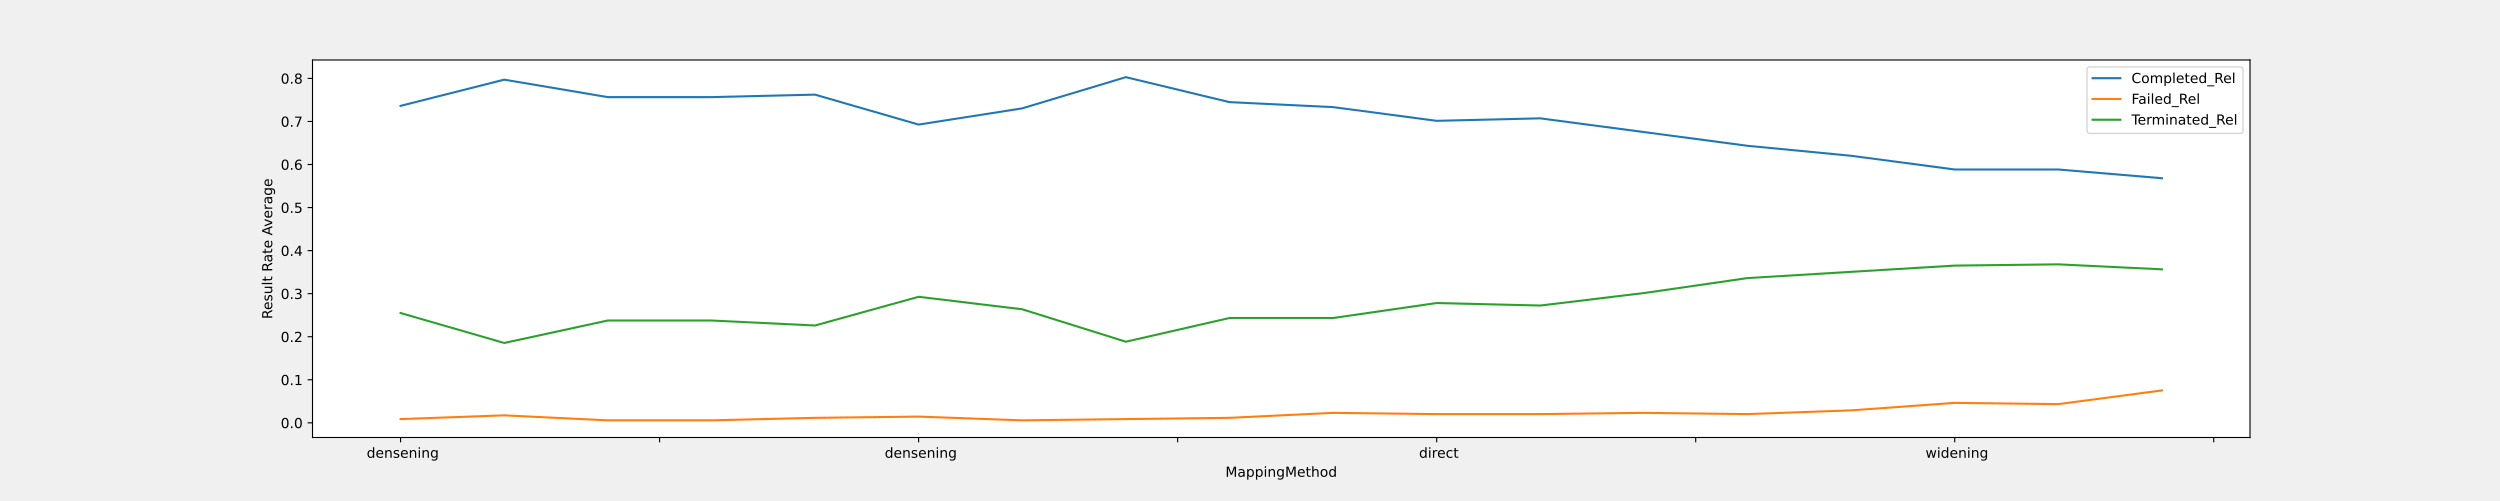
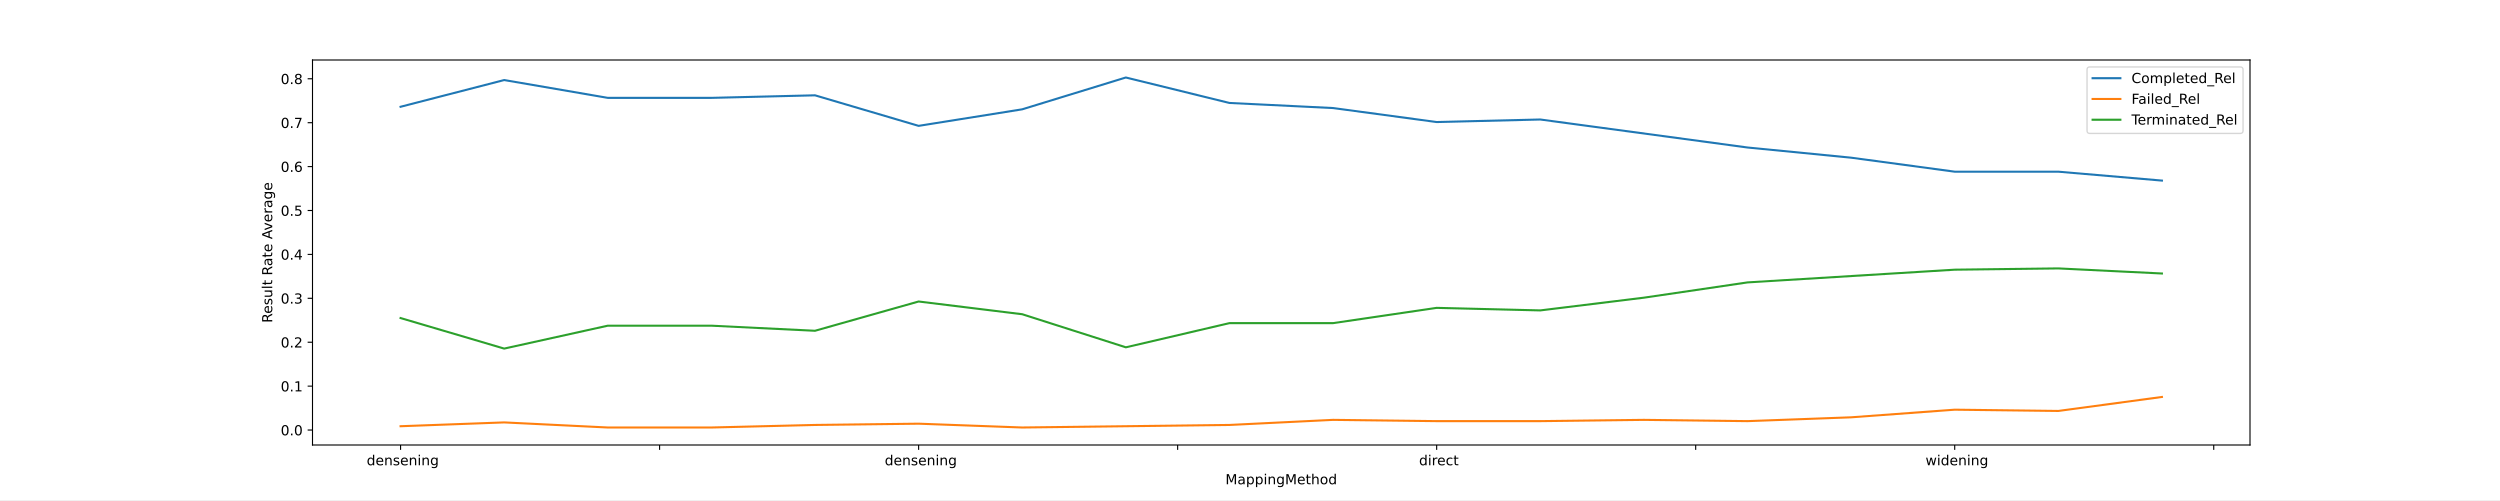
<svg xmlns="http://www.w3.org/2000/svg" xmlns:xlink="http://www.w3.org/1999/xlink" width="1800pt" height="360pt" viewBox="0 0 1800 360" version="1.1">
  <defs>
    <style type="text/css">*{stroke-linejoin: round; stroke-linecap: butt}</style>
  </defs>
  <g id="figure_1">
    <g id="patch_1">
-       <path d="M 0 360  L 1800 360  L 1800 0  L 0 0  L 0 360  z " style="fill: none" />
+       <path d="M 0 360  L 1800 360  L 1800 0  L 0 0  z " style="fill: #ffffff" />
    </g>
    <g id="axes_1">
      <g id="patch_2">
-         <path d="M 225 315  L 1620 315  L 1620 43.2  L 225 43.2  z " style="fill: #ffffff" />
+         <path d="M 225 320.4  L 1620 320.4  L 1620 43.2  L 225 43.2  z " style="fill: #ffffff" />
      </g>
      <g id="matplotlib.axis_1">
        <g id="xtick_1">
          <g id="line2d_1">
            <defs>
-               <path id="mc69eba236a" d="M 0 0  L 0 3.5  " style="stroke: #000000; stroke-width: 0.8" />
-             </defs>
-             <g>
-               <use xlink:href="#mc69eba236a" x="288.409" y="315" style="stroke: #000000; stroke-width: 0.8" />
+               <path id="m0ef6d30ca2" d="M 0 0  L 0 3.5  " style="stroke: #000000; stroke-width: 0.8" />
+             </defs>
+             <g>
+               <use xlink:href="#m0ef6d30ca2" x="288.409" y="320.4" style="stroke: #000000; stroke-width: 0.8" />
            </g>
          </g>
          <g id="text_1">
-             <g transform="translate(260.8185 329.5984)scale(0.1 -0.1)">
+             <g transform="translate(260.8185 334.9984) scale(0.1 -0.1)">
              <defs>
                <path id="DejaVuSans-20" transform="scale(0.015625)" />
                <path id="DejaVuSans-64" d="M 2906 2969  L 2906 4863  L 3481 4863  L 3481 0  L 2906 0  L 2906 525  Q 2725 213 2448 61  Q 2172 -91 1784 -91  Q 1150 -91 751 415  Q 353 922 353 1747  Q 353 2572 751 3078  Q 1150 3584 1784 3584  Q 2172 3584 2448 3432  Q 2725 3281 2906 2969  z M 947 1747  Q 947 1113 1208 752  Q 1469 391 1925 391  Q 2381 391 2643 752  Q 2906 1113 2906 1747  Q 2906 2381 2643 2742  Q 2381 3103 1925 3103  Q 1469 3103 1208 2742  Q 947 2381 947 1747  z " transform="scale(0.015625)" />
                <path id="DejaVuSans-65" d="M 3597 1894  L 3597 1613  L 953 1613  Q 991 1019 1311 708  Q 1631 397 2203 397  Q 2534 397 2845 478  Q 3156 559 3463 722  L 3463 178  Q 3153 47 2828 -22  Q 2503 -91 2169 -91  Q 1331 -91 842 396  Q 353 884 353 1716  Q 353 2575 817 3079  Q 1281 3584 2069 3584  Q 2775 3584 3186 3129  Q 3597 2675 3597 1894  z M 3022 2063  Q 3016 2534 2758 2815  Q 2500 3097 2075 3097  Q 1594 3097 1305 2825  Q 1016 2553 972 2059  L 3022 2063  z " transform="scale(0.015625)" />
                <path id="DejaVuSans-6e" d="M 3513 2113  L 3513 0  L 2938 0  L 2938 2094  Q 2938 2591 2744 2837  Q 2550 3084 2163 3084  Q 1697 3084 1428 2787  Q 1159 2491 1159 1978  L 1159 0  L 581 0  L 581 3500  L 1159 3500  L 1159 2956  Q 1366 3272 1645 3428  Q 1925 3584 2291 3584  Q 2894 3584 3203 3211  Q 3513 2838 3513 2113  z " transform="scale(0.015625)" />
                <path id="DejaVuSans-73" d="M 2834 3397  L 2834 2853  Q 2591 2978 2328 3040  Q 2066 3103 1784 3103  Q 1356 3103 1142 2972  Q 928 2841 928 2578  Q 928 2378 1081 2264  Q 1234 2150 1697 2047  L 1894 2003  Q 2506 1872 2764 1633  Q 3022 1394 3022 966  Q 3022 478 2636 193  Q 2250 -91 1575 -91  Q 1294 -91 989 -36  Q 684 19 347 128  L 347 722  Q 666 556 975 473  Q 1284 391 1588 391  Q 1994 391 2212 530  Q 2431 669 2431 922  Q 2431 1156 2273 1281  Q 2116 1406 1581 1522  L 1381 1569  Q 847 1681 609 1914  Q 372 2147 372 2553  Q 372 3047 722 3315  Q 1072 3584 1716 3584  Q 2034 3584 2315 3537  Q 2597 3491 2834 3397  z " transform="scale(0.015625)" />
                <path id="DejaVuSans-69" d="M 603 3500  L 1178 3500  L 1178 0  L 603 0  L 603 3500  z M 603 4863  L 1178 4863  L 1178 4134  L 603 4134  L 603 4863  z " transform="scale(0.015625)" />
                <path id="DejaVuSans-67" d="M 2906 1791  Q 2906 2416 2648 2759  Q 2391 3103 1925 3103  Q 1463 3103 1205 2759  Q 947 2416 947 1791  Q 947 1169 1205 825  Q 1463 481 1925 481  Q 2391 481 2648 825  Q 2906 1169 2906 1791  z M 3481 434  Q 3481 -459 3084 -895  Q 2688 -1331 1869 -1331  Q 1566 -1331 1297 -1286  Q 1028 -1241 775 -1147  L 775 -588  Q 1028 -725 1275 -790  Q 1522 -856 1778 -856  Q 2344 -856 2625 -561  Q 2906 -266 2906 331  L 2906 616  Q 2728 306 2450 153  Q 2172 0 1784 0  Q 1141 0 747 490  Q 353 981 353 1791  Q 353 2603 747 3093  Q 1141 3584 1784 3584  Q 2172 3584 2450 3431  Q 2728 3278 2906 2969  L 2906 3500  L 3481 3500  L 3481 434  z " transform="scale(0.015625)" />
              </defs>
              <use xlink:href="#DejaVuSans-20" />
              <use xlink:href="#DejaVuSans-64" x="31.787" />
              <use xlink:href="#DejaVuSans-65" x="95.264" />
              <use xlink:href="#DejaVuSans-6e" x="156.787" />
              <use xlink:href="#DejaVuSans-73" x="220.166" />
              <use xlink:href="#DejaVuSans-65" x="272.266" />
              <use xlink:href="#DejaVuSans-6e" x="333.789" />
              <use xlink:href="#DejaVuSans-69" x="397.168" />
              <use xlink:href="#DejaVuSans-6e" x="424.951" />
              <use xlink:href="#DejaVuSans-67" x="488.33" />
            </g>
          </g>
        </g>
        <g id="xtick_2">
          <g id="line2d_2">
            <g>
-               <use xlink:href="#mc69eba236a" x="474.906" y="315" style="stroke: #000000; stroke-width: 0.8" />
+               <use xlink:href="#m0ef6d30ca2" x="474.906" y="320.4" style="stroke: #000000; stroke-width: 0.8" />
            </g>
          </g>
        </g>
        <g id="xtick_3">
          <g id="line2d_3">
            <g>
-               <use xlink:href="#mc69eba236a" x="661.404" y="315" style="stroke: #000000; stroke-width: 0.8" />
+               <use xlink:href="#m0ef6d30ca2" x="661.404" y="320.4" style="stroke: #000000; stroke-width: 0.8" />
            </g>
          </g>
          <g id="text_2">
-             <g transform="translate(633.8131 329.5984)scale(0.1 -0.1)">
+             <g transform="translate(633.8131 334.9984) scale(0.1 -0.1)">
              <use xlink:href="#DejaVuSans-20" />
              <use xlink:href="#DejaVuSans-64" x="31.787" />
              <use xlink:href="#DejaVuSans-65" x="95.264" />
              <use xlink:href="#DejaVuSans-6e" x="156.787" />
              <use xlink:href="#DejaVuSans-73" x="220.166" />
              <use xlink:href="#DejaVuSans-65" x="272.266" />
              <use xlink:href="#DejaVuSans-6e" x="333.789" />
              <use xlink:href="#DejaVuSans-69" x="397.168" />
              <use xlink:href="#DejaVuSans-6e" x="424.951" />
              <use xlink:href="#DejaVuSans-67" x="488.33" />
            </g>
          </g>
        </g>
        <g id="xtick_4">
          <g id="line2d_4">
            <g>
-               <use xlink:href="#mc69eba236a" x="847.901" y="315" style="stroke: #000000; stroke-width: 0.8" />
+               <use xlink:href="#m0ef6d30ca2" x="847.901" y="320.4" style="stroke: #000000; stroke-width: 0.8" />
            </g>
          </g>
        </g>
        <g id="xtick_5">
          <g id="line2d_5">
            <g>
-               <use xlink:href="#mc69eba236a" x="1034.398" y="315" style="stroke: #000000; stroke-width: 0.8" />
+               <use xlink:href="#m0ef6d30ca2" x="1034.398" y="320.4" style="stroke: #000000; stroke-width: 0.8" />
            </g>
          </g>
          <g id="text_3">
-             <g transform="translate(1018.517 329.5984)scale(0.1 -0.1)">
+             <g transform="translate(1018.517 334.9984) scale(0.1 -0.1)">
              <defs>
                <path id="DejaVuSans-72" d="M 2631 2963  Q 2534 3019 2420 3045  Q 2306 3072 2169 3072  Q 1681 3072 1420 2755  Q 1159 2438 1159 1844  L 1159 0  L 581 0  L 581 3500  L 1159 3500  L 1159 2956  Q 1341 3275 1631 3429  Q 1922 3584 2338 3584  Q 2397 3584 2469 3576  Q 2541 3569 2628 3553  L 2631 2963  z " transform="scale(0.015625)" />
                <path id="DejaVuSans-63" d="M 3122 3366  L 3122 2828  Q 2878 2963 2633 3030  Q 2388 3097 2138 3097  Q 1578 3097 1268 2742  Q 959 2388 959 1747  Q 959 1106 1268 751  Q 1578 397 2138 397  Q 2388 397 2633 464  Q 2878 531 3122 666  L 3122 134  Q 2881 22 2623 -34  Q 2366 -91 2075 -91  Q 1284 -91 818 406  Q 353 903 353 1747  Q 353 2603 823 3093  Q 1294 3584 2113 3584  Q 2378 3584 2631 3529  Q 2884 3475 3122 3366  z " transform="scale(0.015625)" />
                <path id="DejaVuSans-74" d="M 1172 4494  L 1172 3500  L 2356 3500  L 2356 3053  L 1172 3053  L 1172 1153  Q 1172 725 1289 603  Q 1406 481 1766 481  L 2356 481  L 2356 0  L 1766 0  Q 1100 0 847 248  Q 594 497 594 1153  L 594 3053  L 172 3053  L 172 3500  L 594 3500  L 594 4494  L 1172 4494  z " transform="scale(0.015625)" />
              </defs>
              <use xlink:href="#DejaVuSans-20" />
              <use xlink:href="#DejaVuSans-64" x="31.787" />
              <use xlink:href="#DejaVuSans-69" x="95.264" />
              <use xlink:href="#DejaVuSans-72" x="123.047" />
              <use xlink:href="#DejaVuSans-65" x="161.91" />
              <use xlink:href="#DejaVuSans-63" x="223.434" />
              <use xlink:href="#DejaVuSans-74" x="278.414" />
            </g>
          </g>
        </g>
        <g id="xtick_6">
          <g id="line2d_6">
            <g>
-               <use xlink:href="#mc69eba236a" x="1220.896" y="315" style="stroke: #000000; stroke-width: 0.8" />
+               <use xlink:href="#m0ef6d30ca2" x="1220.896" y="320.4" style="stroke: #000000; stroke-width: 0.8" />
            </g>
          </g>
        </g>
        <g id="xtick_7">
          <g id="line2d_7">
            <g>
-               <use xlink:href="#mc69eba236a" x="1407.393" y="315" style="stroke: #000000; stroke-width: 0.8" />
+               <use xlink:href="#m0ef6d30ca2" x="1407.393" y="320.4" style="stroke: #000000; stroke-width: 0.8" />
            </g>
          </g>
          <g id="text_4">
-             <g transform="translate(1383.174 329.5984)scale(0.1 -0.1)">
+             <g transform="translate(1383.174 334.9984) scale(0.1 -0.1)">
              <defs>
                <path id="DejaVuSans-77" d="M 269 3500  L 844 3500  L 1563 769  L 2278 3500  L 2956 3500  L 3675 769  L 4391 3500  L 4966 3500  L 4050 0  L 3372 0  L 2619 2869  L 1863 0  L 1184 0  L 269 3500  z " transform="scale(0.015625)" />
              </defs>
              <use xlink:href="#DejaVuSans-20" />
              <use xlink:href="#DejaVuSans-77" x="31.787" />
              <use xlink:href="#DejaVuSans-69" x="113.574" />
              <use xlink:href="#DejaVuSans-64" x="141.357" />
              <use xlink:href="#DejaVuSans-65" x="204.834" />
              <use xlink:href="#DejaVuSans-6e" x="266.357" />
              <use xlink:href="#DejaVuSans-69" x="329.736" />
              <use xlink:href="#DejaVuSans-6e" x="357.52" />
              <use xlink:href="#DejaVuSans-67" x="420.898" />
            </g>
          </g>
        </g>
        <g id="xtick_8">
          <g id="line2d_8">
            <g>
-               <use xlink:href="#mc69eba236a" x="1593.89" y="315" style="stroke: #000000; stroke-width: 0.8" />
+               <use xlink:href="#m0ef6d30ca2" x="1593.89" y="320.4" style="stroke: #000000; stroke-width: 0.8" />
            </g>
          </g>
        </g>
        <g id="text_5">
-           <g transform="translate(882.2883 343.2766)scale(0.1 -0.1)">
+           <g transform="translate(882.2883 348.6766) scale(0.1 -0.1)">
            <defs>
              <path id="DejaVuSans-4d" d="M 628 4666  L 1569 4666  L 2759 1491  L 3956 4666  L 4897 4666  L 4897 0  L 4281 0  L 4281 4097  L 3078 897  L 2444 897  L 1241 4097  L 1241 0  L 628 0  L 628 4666  z " transform="scale(0.015625)" />
              <path id="DejaVuSans-61" d="M 2194 1759  Q 1497 1759 1228 1600  Q 959 1441 959 1056  Q 959 750 1161 570  Q 1363 391 1709 391  Q 2188 391 2477 730  Q 2766 1069 2766 1631  L 2766 1759  L 2194 1759  z M 3341 1997  L 3341 0  L 2766 0  L 2766 531  Q 2569 213 2275 61  Q 1981 -91 1556 -91  Q 1019 -91 701 211  Q 384 513 384 1019  Q 384 1609 779 1909  Q 1175 2209 1959 2209  L 2766 2209  L 2766 2266  Q 2766 2663 2505 2880  Q 2244 3097 1772 3097  Q 1472 3097 1187 3025  Q 903 2953 641 2809  L 641 3341  Q 956 3463 1253 3523  Q 1550 3584 1831 3584  Q 2591 3584 2966 3190  Q 3341 2797 3341 1997  z " transform="scale(0.015625)" />
              <path id="DejaVuSans-70" d="M 1159 525  L 1159 -1331  L 581 -1331  L 581 3500  L 1159 3500  L 1159 2969  Q 1341 3281 1617 3432  Q 1894 3584 2278 3584  Q 2916 3584 3314 3078  Q 3713 2572 3713 1747  Q 3713 922 3314 415  Q 2916 -91 2278 -91  Q 1894 -91 1617 61  Q 1341 213 1159 525  z M 3116 1747  Q 3116 2381 2855 2742  Q 2594 3103 2138 3103  Q 1681 3103 1420 2742  Q 1159 2381 1159 1747  Q 1159 1113 1420 752  Q 1681 391 2138 391  Q 2594 391 2855 752  Q 3116 1113 3116 1747  z " transform="scale(0.015625)" />
              <path id="DejaVuSans-68" d="M 3513 2113  L 3513 0  L 2938 0  L 2938 2094  Q 2938 2591 2744 2837  Q 2550 3084 2163 3084  Q 1697 3084 1428 2787  Q 1159 2491 1159 1978  L 1159 0  L 581 0  L 581 4863  L 1159 4863  L 1159 2956  Q 1366 3272 1645 3428  Q 1925 3584 2291 3584  Q 2894 3584 3203 3211  Q 3513 2838 3513 2113  z " transform="scale(0.015625)" />
              <path id="DejaVuSans-6f" d="M 1959 3097  Q 1497 3097 1228 2736  Q 959 2375 959 1747  Q 959 1119 1226 758  Q 1494 397 1959 397  Q 2419 397 2687 759  Q 2956 1122 2956 1747  Q 2956 2369 2687 2733  Q 2419 3097 1959 3097  z M 1959 3584  Q 2709 3584 3137 3096  Q 3566 2609 3566 1747  Q 3566 888 3137 398  Q 2709 -91 1959 -91  Q 1206 -91 779 398  Q 353 888 353 1747  Q 353 2609 779 3096  Q 1206 3584 1959 3584  z " transform="scale(0.015625)" />
            </defs>
            <use xlink:href="#DejaVuSans-4d" />
            <use xlink:href="#DejaVuSans-61" x="86.279" />
            <use xlink:href="#DejaVuSans-70" x="147.559" />
            <use xlink:href="#DejaVuSans-70" x="211.035" />
            <use xlink:href="#DejaVuSans-69" x="274.512" />
            <use xlink:href="#DejaVuSans-6e" x="302.295" />
            <use xlink:href="#DejaVuSans-67" x="365.674" />
            <use xlink:href="#DejaVuSans-4d" x="429.15" />
            <use xlink:href="#DejaVuSans-65" x="515.43" />
            <use xlink:href="#DejaVuSans-74" x="576.953" />
            <use xlink:href="#DejaVuSans-68" x="616.162" />
            <use xlink:href="#DejaVuSans-6f" x="679.541" />
            <use xlink:href="#DejaVuSans-64" x="740.723" />
          </g>
        </g>
      </g>
      <g id="matplotlib.axis_2">
        <g id="ytick_1">
          <g id="line2d_9">
            <defs>
-               <path id="m234f896650" d="M 0 0  L -3.5 0  " style="stroke: #000000; stroke-width: 0.8" />
-             </defs>
-             <g>
-               <use xlink:href="#m234f896650" x="225" y="304.442" style="stroke: #000000; stroke-width: 0.8" />
+               <path id="m41508664af" d="M 0 0  L -3.5 0  " style="stroke: #000000; stroke-width: 0.8" />
+             </defs>
+             <g>
+               <use xlink:href="#m41508664af" x="225" y="309.633" style="stroke: #000000; stroke-width: 0.8" />
            </g>
          </g>
          <g id="text_6">
-             <g transform="translate(202.0969 308.2417)scale(0.1 -0.1)">
+             <g transform="translate(202.0969 313.4319) scale(0.1 -0.1)">
              <defs>
                <path id="DejaVuSans-30" d="M 2034 4250  Q 1547 4250 1301 3770  Q 1056 3291 1056 2328  Q 1056 1369 1301 889  Q 1547 409 2034 409  Q 2525 409 2770 889  Q 3016 1369 3016 2328  Q 3016 3291 2770 3770  Q 2525 4250 2034 4250  z M 2034 4750  Q 2819 4750 3233 4129  Q 3647 3509 3647 2328  Q 3647 1150 3233 529  Q 2819 -91 2034 -91  Q 1250 -91 836 529  Q 422 1150 422 2328  Q 422 3509 836 4129  Q 1250 4750 2034 4750  z " transform="scale(0.015625)" />
                <path id="DejaVuSans-2e" d="M 684 794  L 1344 794  L 1344 0  L 684 0  L 684 794  z " transform="scale(0.015625)" />
              </defs>
              <use xlink:href="#DejaVuSans-30" />
              <use xlink:href="#DejaVuSans-2e" x="63.623" />
              <use xlink:href="#DejaVuSans-30" x="95.41" />
            </g>
          </g>
        </g>
        <g id="ytick_2">
          <g id="line2d_10">
            <g>
-               <use xlink:href="#m234f896650" x="225" y="273.444" style="stroke: #000000; stroke-width: 0.8" />
+               <use xlink:href="#m41508664af" x="225" y="278.018" style="stroke: #000000; stroke-width: 0.8" />
            </g>
          </g>
          <g id="text_7">
-             <g transform="translate(202.0969 277.243)scale(0.1 -0.1)">
+             <g transform="translate(202.0969 281.8174) scale(0.1 -0.1)">
              <defs>
                <path id="DejaVuSans-31" d="M 794 531  L 1825 531  L 1825 4091  L 703 3866  L 703 4441  L 1819 4666  L 2450 4666  L 2450 531  L 3481 531  L 3481 0  L 794 0  L 794 531  z " transform="scale(0.015625)" />
              </defs>
              <use xlink:href="#DejaVuSans-30" />
              <use xlink:href="#DejaVuSans-2e" x="63.623" />
              <use xlink:href="#DejaVuSans-31" x="95.41" />
            </g>
          </g>
        </g>
        <g id="ytick_3">
          <g id="line2d_11">
            <g>
-               <use xlink:href="#m234f896650" x="225" y="242.445" style="stroke: #000000; stroke-width: 0.8" />
+               <use xlink:href="#m41508664af" x="225" y="246.404" style="stroke: #000000; stroke-width: 0.8" />
            </g>
          </g>
          <g id="text_8">
-             <g transform="translate(202.0969 246.2443)scale(0.1 -0.1)">
+             <g transform="translate(202.0969 250.2029) scale(0.1 -0.1)">
              <defs>
                <path id="DejaVuSans-32" d="M 1228 531  L 3431 531  L 3431 0  L 469 0  L 469 531  Q 828 903 1448 1529  Q 2069 2156 2228 2338  Q 2531 2678 2651 2914  Q 2772 3150 2772 3378  Q 2772 3750 2511 3984  Q 2250 4219 1831 4219  Q 1534 4219 1204 4116  Q 875 4013 500 3803  L 500 4441  Q 881 4594 1212 4672  Q 1544 4750 1819 4750  Q 2544 4750 2975 4387  Q 3406 4025 3406 3419  Q 3406 3131 3298 2873  Q 3191 2616 2906 2266  Q 2828 2175 2409 1742  Q 1991 1309 1228 531  z " transform="scale(0.015625)" />
              </defs>
              <use xlink:href="#DejaVuSans-30" />
              <use xlink:href="#DejaVuSans-2e" x="63.623" />
              <use xlink:href="#DejaVuSans-32" x="95.41" />
            </g>
          </g>
        </g>
        <g id="ytick_4">
          <g id="line2d_12">
            <g>
-               <use xlink:href="#m234f896650" x="225" y="211.446" style="stroke: #000000; stroke-width: 0.8" />
+               <use xlink:href="#m41508664af" x="225" y="214.789" style="stroke: #000000; stroke-width: 0.8" />
            </g>
          </g>
          <g id="text_9">
-             <g transform="translate(202.0969 215.2457)scale(0.1 -0.1)">
+             <g transform="translate(202.0969 218.5883) scale(0.1 -0.1)">
              <defs>
                <path id="DejaVuSans-33" d="M 2597 2516  Q 3050 2419 3304 2112  Q 3559 1806 3559 1356  Q 3559 666 3084 287  Q 2609 -91 1734 -91  Q 1441 -91 1130 -33  Q 819 25 488 141  L 488 750  Q 750 597 1062 519  Q 1375 441 1716 441  Q 2309 441 2620 675  Q 2931 909 2931 1356  Q 2931 1769 2642 2001  Q 2353 2234 1838 2234  L 1294 2234  L 1294 2753  L 1863 2753  Q 2328 2753 2575 2939  Q 2822 3125 2822 3475  Q 2822 3834 2567 4026  Q 2313 4219 1838 4219  Q 1578 4219 1281 4162  Q 984 4106 628 3988  L 628 4550  Q 988 4650 1302 4700  Q 1616 4750 1894 4750  Q 2613 4750 3031 4423  Q 3450 4097 3450 3541  Q 3450 3153 3228 2886  Q 3006 2619 2597 2516  z " transform="scale(0.015625)" />
              </defs>
              <use xlink:href="#DejaVuSans-30" />
              <use xlink:href="#DejaVuSans-2e" x="63.623" />
              <use xlink:href="#DejaVuSans-33" x="95.41" />
            </g>
          </g>
        </g>
        <g id="ytick_5">
          <g id="line2d_13">
            <g>
-               <use xlink:href="#m234f896650" x="225" y="180.448" style="stroke: #000000; stroke-width: 0.8" />
+               <use xlink:href="#m41508664af" x="225" y="183.175" style="stroke: #000000; stroke-width: 0.8" />
            </g>
          </g>
          <g id="text_10">
-             <g transform="translate(202.0969 184.247)scale(0.1 -0.1)">
+             <g transform="translate(202.0969 186.9738) scale(0.1 -0.1)">
              <defs>
                <path id="DejaVuSans-34" d="M 2419 4116  L 825 1625  L 2419 1625  L 2419 4116  z M 2253 4666  L 3047 4666  L 3047 1625  L 3713 1625  L 3713 1100  L 3047 1100  L 3047 0  L 2419 0  L 2419 1100  L 313 1100  L 313 1709  L 2253 4666  z " transform="scale(0.015625)" />
              </defs>
              <use xlink:href="#DejaVuSans-30" />
              <use xlink:href="#DejaVuSans-2e" x="63.623" />
              <use xlink:href="#DejaVuSans-34" x="95.41" />
            </g>
          </g>
        </g>
        <g id="ytick_6">
          <g id="line2d_14">
            <g>
-               <use xlink:href="#m234f896650" x="225" y="149.449" style="stroke: #000000; stroke-width: 0.8" />
+               <use xlink:href="#m41508664af" x="225" y="151.56" style="stroke: #000000; stroke-width: 0.8" />
            </g>
          </g>
          <g id="text_11">
-             <g transform="translate(202.0969 153.2483)scale(0.1 -0.1)">
+             <g transform="translate(202.0969 155.3592) scale(0.1 -0.1)">
              <defs>
                <path id="DejaVuSans-35" d="M 691 4666  L 3169 4666  L 3169 4134  L 1269 4134  L 1269 2991  Q 1406 3038 1543 3061  Q 1681 3084 1819 3084  Q 2600 3084 3056 2656  Q 3513 2228 3513 1497  Q 3513 744 3044 326  Q 2575 -91 1722 -91  Q 1428 -91 1123 -41  Q 819 9 494 109  L 494 744  Q 775 591 1075 516  Q 1375 441 1709 441  Q 2250 441 2565 725  Q 2881 1009 2881 1497  Q 2881 1984 2565 2268  Q 2250 2553 1709 2553  Q 1456 2553 1204 2497  Q 953 2441 691 2322  L 691 4666  z " transform="scale(0.015625)" />
              </defs>
              <use xlink:href="#DejaVuSans-30" />
              <use xlink:href="#DejaVuSans-2e" x="63.623" />
              <use xlink:href="#DejaVuSans-35" x="95.41" />
            </g>
          </g>
        </g>
        <g id="ytick_7">
          <g id="line2d_15">
            <g>
-               <use xlink:href="#m234f896650" x="225" y="118.45" style="stroke: #000000; stroke-width: 0.8" />
+               <use xlink:href="#m41508664af" x="225" y="119.945" style="stroke: #000000; stroke-width: 0.8" />
            </g>
          </g>
          <g id="text_12">
-             <g transform="translate(202.0969 122.2496)scale(0.1 -0.1)">
+             <g transform="translate(202.0969 123.7447) scale(0.1 -0.1)">
              <defs>
                <path id="DejaVuSans-36" d="M 2113 2584  Q 1688 2584 1439 2293  Q 1191 2003 1191 1497  Q 1191 994 1439 701  Q 1688 409 2113 409  Q 2538 409 2786 701  Q 3034 994 3034 1497  Q 3034 2003 2786 2293  Q 2538 2584 2113 2584  z M 3366 4563  L 3366 3988  Q 3128 4100 2886 4159  Q 2644 4219 2406 4219  Q 1781 4219 1451 3797  Q 1122 3375 1075 2522  Q 1259 2794 1537 2939  Q 1816 3084 2150 3084  Q 2853 3084 3261 2657  Q 3669 2231 3669 1497  Q 3669 778 3244 343  Q 2819 -91 2113 -91  Q 1303 -91 875 529  Q 447 1150 447 2328  Q 447 3434 972 4092  Q 1497 4750 2381 4750  Q 2619 4750 2861 4703  Q 3103 4656 3366 4563  z " transform="scale(0.015625)" />
              </defs>
              <use xlink:href="#DejaVuSans-30" />
              <use xlink:href="#DejaVuSans-2e" x="63.623" />
              <use xlink:href="#DejaVuSans-36" x="95.41" />
            </g>
          </g>
        </g>
        <g id="ytick_8">
          <g id="line2d_16">
            <g>
-               <use xlink:href="#m234f896650" x="225" y="87.452" style="stroke: #000000; stroke-width: 0.8" />
+               <use xlink:href="#m41508664af" x="225" y="88.331" style="stroke: #000000; stroke-width: 0.8" />
            </g>
          </g>
          <g id="text_13">
-             <g transform="translate(202.0969 91.25095)scale(0.1 -0.1)">
+             <g transform="translate(202.0969 92.13013) scale(0.1 -0.1)">
              <defs>
                <path id="DejaVuSans-37" d="M 525 4666  L 3525 4666  L 3525 4397  L 1831 0  L 1172 0  L 2766 4134  L 525 4134  L 525 4666  z " transform="scale(0.015625)" />
              </defs>
              <use xlink:href="#DejaVuSans-30" />
              <use xlink:href="#DejaVuSans-2e" x="63.623" />
              <use xlink:href="#DejaVuSans-37" x="95.41" />
            </g>
          </g>
        </g>
        <g id="ytick_9">
          <g id="line2d_17">
            <g>
-               <use xlink:href="#m234f896650" x="225" y="56.453" style="stroke: #000000; stroke-width: 0.8" />
+               <use xlink:href="#m41508664af" x="225" y="56.716" style="stroke: #000000; stroke-width: 0.8" />
            </g>
          </g>
          <g id="text_14">
-             <g transform="translate(202.0969 60.25228)scale(0.1 -0.1)">
+             <g transform="translate(202.0969 60.51558) scale(0.1 -0.1)">
              <defs>
                <path id="DejaVuSans-38" d="M 2034 2216  Q 1584 2216 1326 1975  Q 1069 1734 1069 1313  Q 1069 891 1326 650  Q 1584 409 2034 409  Q 2484 409 2743 651  Q 3003 894 3003 1313  Q 3003 1734 2745 1975  Q 2488 2216 2034 2216  z M 1403 2484  Q 997 2584 770 2862  Q 544 3141 544 3541  Q 544 4100 942 4425  Q 1341 4750 2034 4750  Q 2731 4750 3128 4425  Q 3525 4100 3525 3541  Q 3525 3141 3298 2862  Q 3072 2584 2669 2484  Q 3125 2378 3379 2068  Q 3634 1759 3634 1313  Q 3634 634 3220 271  Q 2806 -91 2034 -91  Q 1263 -91 848 271  Q 434 634 434 1313  Q 434 1759 690 2068  Q 947 2378 1403 2484  z M 1172 3481  Q 1172 3119 1398 2916  Q 1625 2713 2034 2713  Q 2441 2713 2670 2916  Q 2900 3119 2900 3481  Q 2900 3844 2670 4047  Q 2441 4250 2034 4250  Q 1625 4250 1398 4047  Q 1172 3844 1172 3481  z " transform="scale(0.015625)" />
              </defs>
              <use xlink:href="#DejaVuSans-30" />
              <use xlink:href="#DejaVuSans-2e" x="63.623" />
              <use xlink:href="#DejaVuSans-38" x="95.41" />
            </g>
          </g>
        </g>
        <g id="text_15">
-           <g transform="translate(196.0172 229.7219)rotate(-90)scale(0.1 -0.1)">
+           <g transform="translate(196.0172 232.4219) rotate(-90) scale(0.1 -0.1)">
            <defs>
              <path id="DejaVuSans-52" d="M 2841 2188  Q 3044 2119 3236 1894  Q 3428 1669 3622 1275  L 4263 0  L 3584 0  L 2988 1197  Q 2756 1666 2539 1819  Q 2322 1972 1947 1972  L 1259 1972  L 1259 0  L 628 0  L 628 4666  L 2053 4666  Q 2853 4666 3247 4331  Q 3641 3997 3641 3322  Q 3641 2881 3436 2590  Q 3231 2300 2841 2188  z M 1259 4147  L 1259 2491  L 2053 2491  Q 2509 2491 2742 2702  Q 2975 2913 2975 3322  Q 2975 3731 2742 3939  Q 2509 4147 2053 4147  L 1259 4147  z " transform="scale(0.015625)" />
              <path id="DejaVuSans-75" d="M 544 1381  L 544 3500  L 1119 3500  L 1119 1403  Q 1119 906 1312 657  Q 1506 409 1894 409  Q 2359 409 2629 706  Q 2900 1003 2900 1516  L 2900 3500  L 3475 3500  L 3475 0  L 2900 0  L 2900 538  Q 2691 219 2414 64  Q 2138 -91 1772 -91  Q 1169 -91 856 284  Q 544 659 544 1381  z M 1991 3584  L 1991 3584  z " transform="scale(0.015625)" />
              <path id="DejaVuSans-6c" d="M 603 4863  L 1178 4863  L 1178 0  L 603 0  L 603 4863  z " transform="scale(0.015625)" />
              <path id="DejaVuSans-41" d="M 2188 4044  L 1331 1722  L 3047 1722  L 2188 4044  z M 1831 4666  L 2547 4666  L 4325 0  L 3669 0  L 3244 1197  L 1141 1197  L 716 0  L 50 0  L 1831 4666  z " transform="scale(0.015625)" />
              <path id="DejaVuSans-76" d="M 191 3500  L 800 3500  L 1894 563  L 2988 3500  L 3597 3500  L 2284 0  L 1503 0  L 191 3500  z " transform="scale(0.015625)" />
            </defs>
            <use xlink:href="#DejaVuSans-52" />
            <use xlink:href="#DejaVuSans-65" x="64.982" />
            <use xlink:href="#DejaVuSans-73" x="126.506" />
            <use xlink:href="#DejaVuSans-75" x="178.605" />
            <use xlink:href="#DejaVuSans-6c" x="241.984" />
            <use xlink:href="#DejaVuSans-74" x="269.768" />
            <use xlink:href="#DejaVuSans-20" x="308.977" />
            <use xlink:href="#DejaVuSans-52" x="340.764" />
            <use xlink:href="#DejaVuSans-61" x="407.996" />
            <use xlink:href="#DejaVuSans-74" x="469.275" />
            <use xlink:href="#DejaVuSans-65" x="508.484" />
            <use xlink:href="#DejaVuSans-20" x="570.008" />
            <use xlink:href="#DejaVuSans-41" x="601.795" />
            <use xlink:href="#DejaVuSans-76" x="664.328" />
            <use xlink:href="#DejaVuSans-65" x="723.508" />
            <use xlink:href="#DejaVuSans-72" x="785.031" />
            <use xlink:href="#DejaVuSans-61" x="826.145" />
            <use xlink:href="#DejaVuSans-67" x="887.424" />
            <use xlink:href="#DejaVuSans-65" x="950.9" />
          </g>
        </g>
      </g>
      <g id="line2d_18">
-         <path d="M 288.409 76.22  L 363.008 57.352  L 437.607 69.931  L 512.206 69.931  L 586.805 68.134  L 661.404 89.698  L 736.003 78.017  L 810.602 55.555  L 885.201 73.525  L 959.799 77.119  L 1034.398 87.002  L 1108.997 85.205  L 1183.596 95.089  L 1258.195 104.973  L 1332.794 112.161  L 1407.393 122.044  L 1481.992 122.044  L 1556.591 128.334  " clip-path="url(#p467fae6928)" style="fill: none; stroke: #1f77b4; stroke-width: 1.5; stroke-linecap: square" />
+         <path d="M 288.409 76.876  L 363.008 57.633  L 437.607 70.462  L 512.206 70.462  L 586.805 68.629  L 661.404 90.622  L 736.003 78.709  L 810.602 55.8  L 885.201 74.127  L 959.799 77.793  L 1034.398 87.873  L 1108.997 86.04  L 1183.596 96.12  L 1258.195 106.2  L 1332.794 113.531  L 1407.393 123.611  L 1481.992 123.611  L 1556.591 130.025  " clip-path="url(#p3b12e2a06d)" style="fill: none; stroke: #1f77b4; stroke-width: 1.5; stroke-linecap: square" />
      </g>
      <g id="line2d_19">
-         <path d="M 288.409 301.747  L 363.008 299.051  L 437.607 302.645  L 512.206 302.645  L 586.805 300.848  L 661.404 299.95  L 736.003 302.645  L 810.602 301.747  L 885.201 300.848  L 959.799 297.254  L 1034.398 298.153  L 1108.997 298.153  L 1183.596 297.254  L 1258.195 298.153  L 1332.794 295.457  L 1407.393 290.066  L 1481.992 290.965  L 1556.591 281.081  " clip-path="url(#p467fae6928)" style="fill: none; stroke: #ff7f0e; stroke-width: 1.5; stroke-linecap: square" />
+         <path d="M 288.409 306.884  L 363.008 304.135  L 437.607 307.8  L 512.206 307.8  L 586.805 305.967  L 661.404 305.051  L 736.003 307.8  L 810.602 306.884  L 885.201 305.967  L 959.799 302.302  L 1034.398 303.218  L 1108.997 303.218  L 1183.596 302.302  L 1258.195 303.218  L 1332.794 300.469  L 1407.393 294.971  L 1481.992 295.887  L 1556.591 285.807  " clip-path="url(#p3b12e2a06d)" style="fill: none; stroke: #ff7f0e; stroke-width: 1.5; stroke-linecap: square" />
      </g>
      <g id="line2d_20">
-         <path d="M 288.409 225.373  L 363.008 246.938  L 437.607 230.764  L 512.206 230.764  L 586.805 234.359  L 661.404 213.693  L 736.003 222.678  L 810.602 246.039  L 885.201 228.967  L 959.799 228.967  L 1034.398 218.185  L 1108.997 219.982  L 1183.596 210.997  L 1258.195 200.215  L 1332.794 195.722  L 1407.393 191.23  L 1481.992 190.331  L 1556.591 193.925  " clip-path="url(#p467fae6928)" style="fill: none; stroke: #2ca02c; stroke-width: 1.5; stroke-linecap: square" />
+         <path d="M 288.409 228.993  L 363.008 250.985  L 437.607 234.491  L 512.206 234.491  L 586.805 238.156  L 661.404 217.08  L 736.003 226.244  L 810.602 250.069  L 885.201 232.658  L 959.799 232.658  L 1034.398 221.662  L 1108.997 223.495  L 1183.596 214.331  L 1258.195 203.335  L 1332.794 198.753  L 1407.393 194.171  L 1481.992 193.255  L 1556.591 196.92  " clip-path="url(#p3b12e2a06d)" style="fill: none; stroke: #2ca02c; stroke-width: 1.5; stroke-linecap: square" />
      </g>
      <g id="patch_3">
-         <path d="M 225 315  L 225 43.2  " style="fill: none; stroke: #000000; stroke-width: 0.8; stroke-linejoin: miter; stroke-linecap: square" />
+         <path d="M 225 320.4  L 225 43.2  " style="fill: none; stroke: #000000; stroke-width: 0.8; stroke-linejoin: miter; stroke-linecap: square" />
      </g>
      <g id="patch_4">
-         <path d="M 1620 315  L 1620 43.2  " style="fill: none; stroke: #000000; stroke-width: 0.8; stroke-linejoin: miter; stroke-linecap: square" />
+         <path d="M 1620 320.4  L 1620 43.2  " style="fill: none; stroke: #000000; stroke-width: 0.8; stroke-linejoin: miter; stroke-linecap: square" />
      </g>
      <g id="patch_5">
-         <path d="M 225 315  L 1620 315  " style="fill: none; stroke: #000000; stroke-width: 0.8; stroke-linejoin: miter; stroke-linecap: square" />
+         <path d="M 225 320.4  L 1620 320.4  " style="fill: none; stroke: #000000; stroke-width: 0.8; stroke-linejoin: miter; stroke-linecap: square" />
      </g>
      <g id="patch_6">
        <path d="M 225 43.2  L 1620 43.2  " style="fill: none; stroke: #000000; stroke-width: 0.8; stroke-linejoin: miter; stroke-linecap: square" />
      </g>
      <g id="legend_1">
        <g id="patch_7">
          <path d="M 1504.667 96.069  L 1613 96.069  Q 1615 96.069 1615 94.069  L 1615 50.2  Q 1615 48.2 1613 48.2  L 1504.667 48.2  Q 1502.667 48.2 1502.667 50.2  L 1502.667 94.069  Q 1502.667 96.069 1504.667 96.069  z " style="fill: #ffffff; opacity: 0.8; stroke: #cccccc; stroke-linejoin: miter" />
        </g>
        <g id="line2d_21">
          <path d="M 1506.667 56.298  L 1516.667 56.298  L 1526.667 56.298  " style="fill: none; stroke: #1f77b4; stroke-width: 1.5; stroke-linecap: square" />
        </g>
        <g id="text_16">
-           <g transform="translate(1534.667 59.79844)scale(0.1 -0.1)">
+           <g transform="translate(1534.667 59.79844) scale(0.1 -0.1)">
            <defs>
              <path id="DejaVuSans-43" d="M 4122 4306  L 4122 3641  Q 3803 3938 3442 4084  Q 3081 4231 2675 4231  Q 1875 4231 1450 3742  Q 1025 3253 1025 2328  Q 1025 1406 1450 917  Q 1875 428 2675 428  Q 3081 428 3442 575  Q 3803 722 4122 1019  L 4122 359  Q 3791 134 3420 21  Q 3050 -91 2638 -91  Q 1578 -91 968 557  Q 359 1206 359 2328  Q 359 3453 968 4101  Q 1578 4750 2638 4750  Q 3056 4750 3426 4639  Q 3797 4528 4122 4306  z " transform="scale(0.015625)" />
              <path id="DejaVuSans-6d" d="M 3328 2828  Q 3544 3216 3844 3400  Q 4144 3584 4550 3584  Q 5097 3584 5394 3201  Q 5691 2819 5691 2113  L 5691 0  L 5113 0  L 5113 2094  Q 5113 2597 4934 2840  Q 4756 3084 4391 3084  Q 3944 3084 3684 2787  Q 3425 2491 3425 1978  L 3425 0  L 2847 0  L 2847 2094  Q 2847 2600 2669 2842  Q 2491 3084 2119 3084  Q 1678 3084 1418 2786  Q 1159 2488 1159 1978  L 1159 0  L 581 0  L 581 3500  L 1159 3500  L 1159 2956  Q 1356 3278 1631 3431  Q 1906 3584 2284 3584  Q 2666 3584 2933 3390  Q 3200 3197 3328 2828  z " transform="scale(0.015625)" />
              <path id="DejaVuSans-5f" d="M 3263 -1063  L 3263 -1509  L -63 -1509  L -63 -1063  L 3263 -1063  z " transform="scale(0.015625)" />
            </defs>
            <use xlink:href="#DejaVuSans-43" />
            <use xlink:href="#DejaVuSans-6f" x="69.824" />
            <use xlink:href="#DejaVuSans-6d" x="131.006" />
            <use xlink:href="#DejaVuSans-70" x="228.418" />
            <use xlink:href="#DejaVuSans-6c" x="291.895" />
            <use xlink:href="#DejaVuSans-65" x="319.678" />
            <use xlink:href="#DejaVuSans-74" x="381.201" />
            <use xlink:href="#DejaVuSans-65" x="420.41" />
            <use xlink:href="#DejaVuSans-64" x="481.934" />
            <use xlink:href="#DejaVuSans-5f" x="545.41" />
            <use xlink:href="#DejaVuSans-52" x="595.41" />
            <use xlink:href="#DejaVuSans-65" x="660.393" />
            <use xlink:href="#DejaVuSans-6c" x="721.916" />
          </g>
        </g>
        <g id="line2d_22">
          <path d="M 1506.667 71.255  L 1516.667 71.255  L 1526.667 71.255  " style="fill: none; stroke: #ff7f0e; stroke-width: 1.5; stroke-linecap: square" />
        </g>
        <g id="text_17">
-           <g transform="translate(1534.667 74.75469)scale(0.1 -0.1)">
+           <g transform="translate(1534.667 74.75469) scale(0.1 -0.1)">
            <defs>
              <path id="DejaVuSans-46" d="M 628 4666  L 3309 4666  L 3309 4134  L 1259 4134  L 1259 2759  L 3109 2759  L 3109 2228  L 1259 2228  L 1259 0  L 628 0  L 628 4666  z " transform="scale(0.015625)" />
            </defs>
            <use xlink:href="#DejaVuSans-46" />
            <use xlink:href="#DejaVuSans-61" x="48.395" />
            <use xlink:href="#DejaVuSans-69" x="109.674" />
            <use xlink:href="#DejaVuSans-6c" x="137.457" />
            <use xlink:href="#DejaVuSans-65" x="165.24" />
            <use xlink:href="#DejaVuSans-64" x="226.764" />
            <use xlink:href="#DejaVuSans-5f" x="290.24" />
            <use xlink:href="#DejaVuSans-52" x="340.24" />
            <use xlink:href="#DejaVuSans-65" x="405.223" />
            <use xlink:href="#DejaVuSans-6c" x="466.746" />
          </g>
        </g>
        <g id="line2d_23">
          <path d="M 1506.667 86.211  L 1516.667 86.211  L 1526.667 86.211  " style="fill: none; stroke: #2ca02c; stroke-width: 1.5; stroke-linecap: square" />
        </g>
        <g id="text_18">
-           <g transform="translate(1534.667 89.71094)scale(0.1 -0.1)">
+           <g transform="translate(1534.667 89.71094) scale(0.1 -0.1)">
            <defs>
              <path id="DejaVuSans-54" d="M -19 4666  L 3928 4666  L 3928 4134  L 2272 4134  L 2272 0  L 1638 0  L 1638 4134  L -19 4134  L -19 4666  z " transform="scale(0.015625)" />
            </defs>
            <use xlink:href="#DejaVuSans-54" />
            <use xlink:href="#DejaVuSans-65" x="44.084" />
            <use xlink:href="#DejaVuSans-72" x="105.607" />
            <use xlink:href="#DejaVuSans-6d" x="144.971" />
            <use xlink:href="#DejaVuSans-69" x="242.383" />
            <use xlink:href="#DejaVuSans-6e" x="270.166" />
            <use xlink:href="#DejaVuSans-61" x="333.545" />
            <use xlink:href="#DejaVuSans-74" x="394.824" />
            <use xlink:href="#DejaVuSans-65" x="434.033" />
            <use xlink:href="#DejaVuSans-64" x="495.557" />
            <use xlink:href="#DejaVuSans-5f" x="559.033" />
            <use xlink:href="#DejaVuSans-52" x="609.033" />
            <use xlink:href="#DejaVuSans-65" x="674.016" />
            <use xlink:href="#DejaVuSans-6c" x="735.539" />
          </g>
        </g>
      </g>
    </g>
  </g>
  <defs>
-     <clipPath id="p467fae6928">
-       <rect x="225" y="43.2" width="1395" height="271.8" />
+     <clipPath id="p3b12e2a06d">
+       <rect x="225" y="43.2" width="1395" height="277.2" />
    </clipPath>
  </defs>
</svg>
